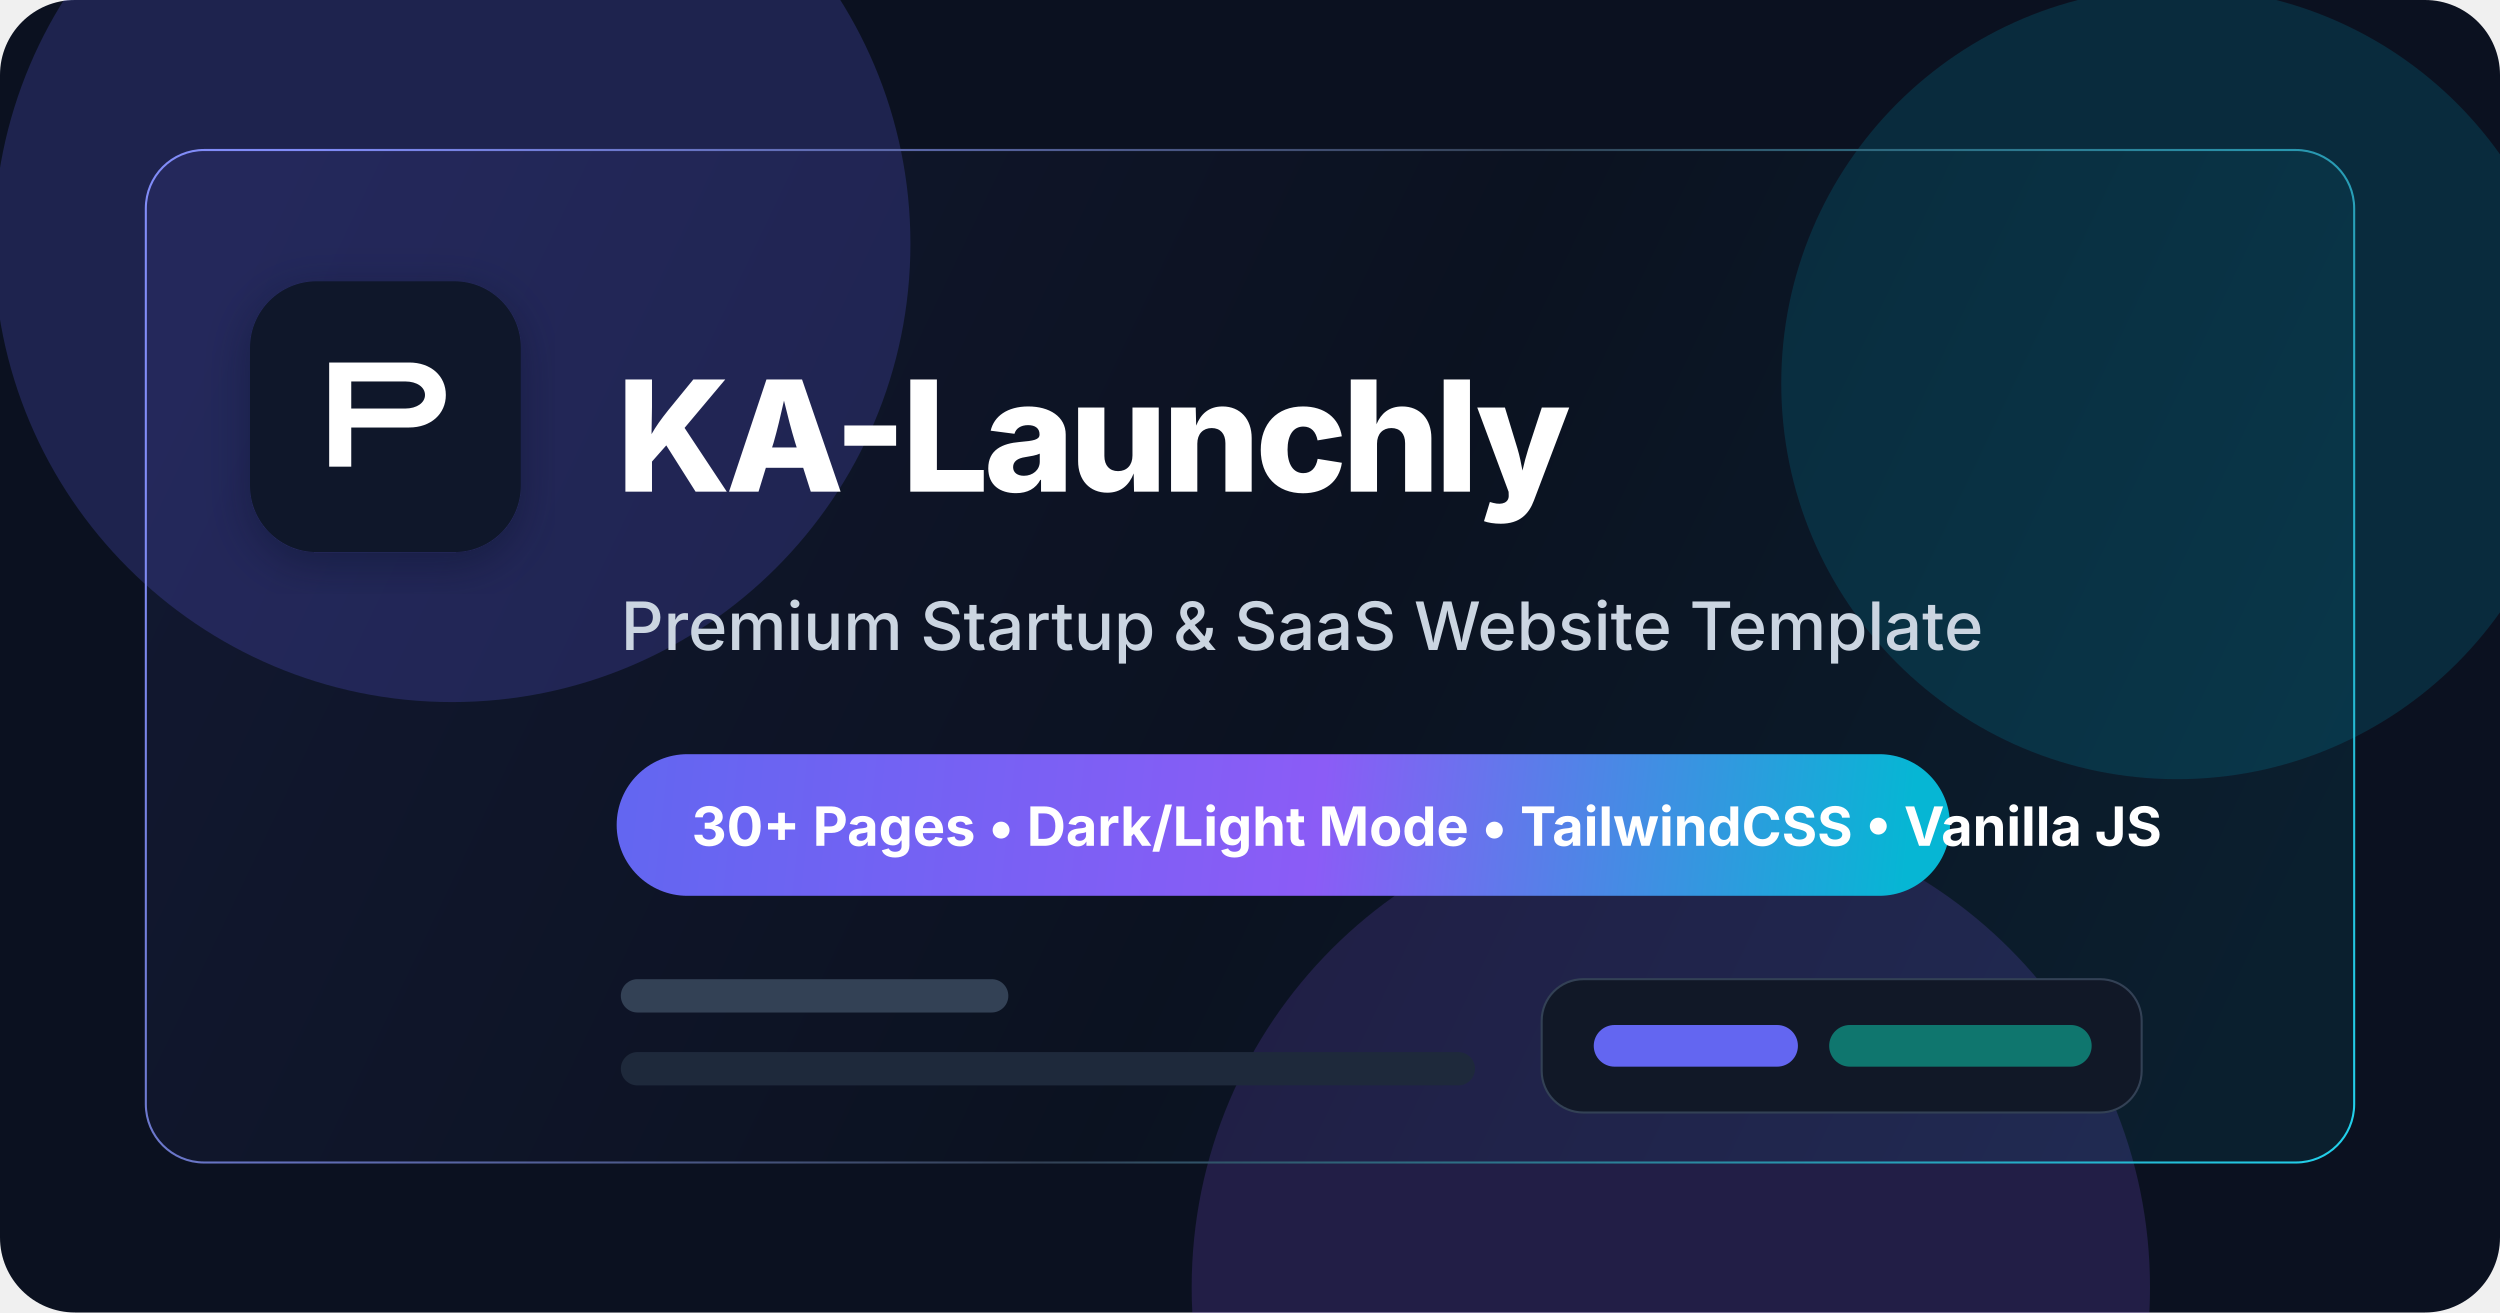
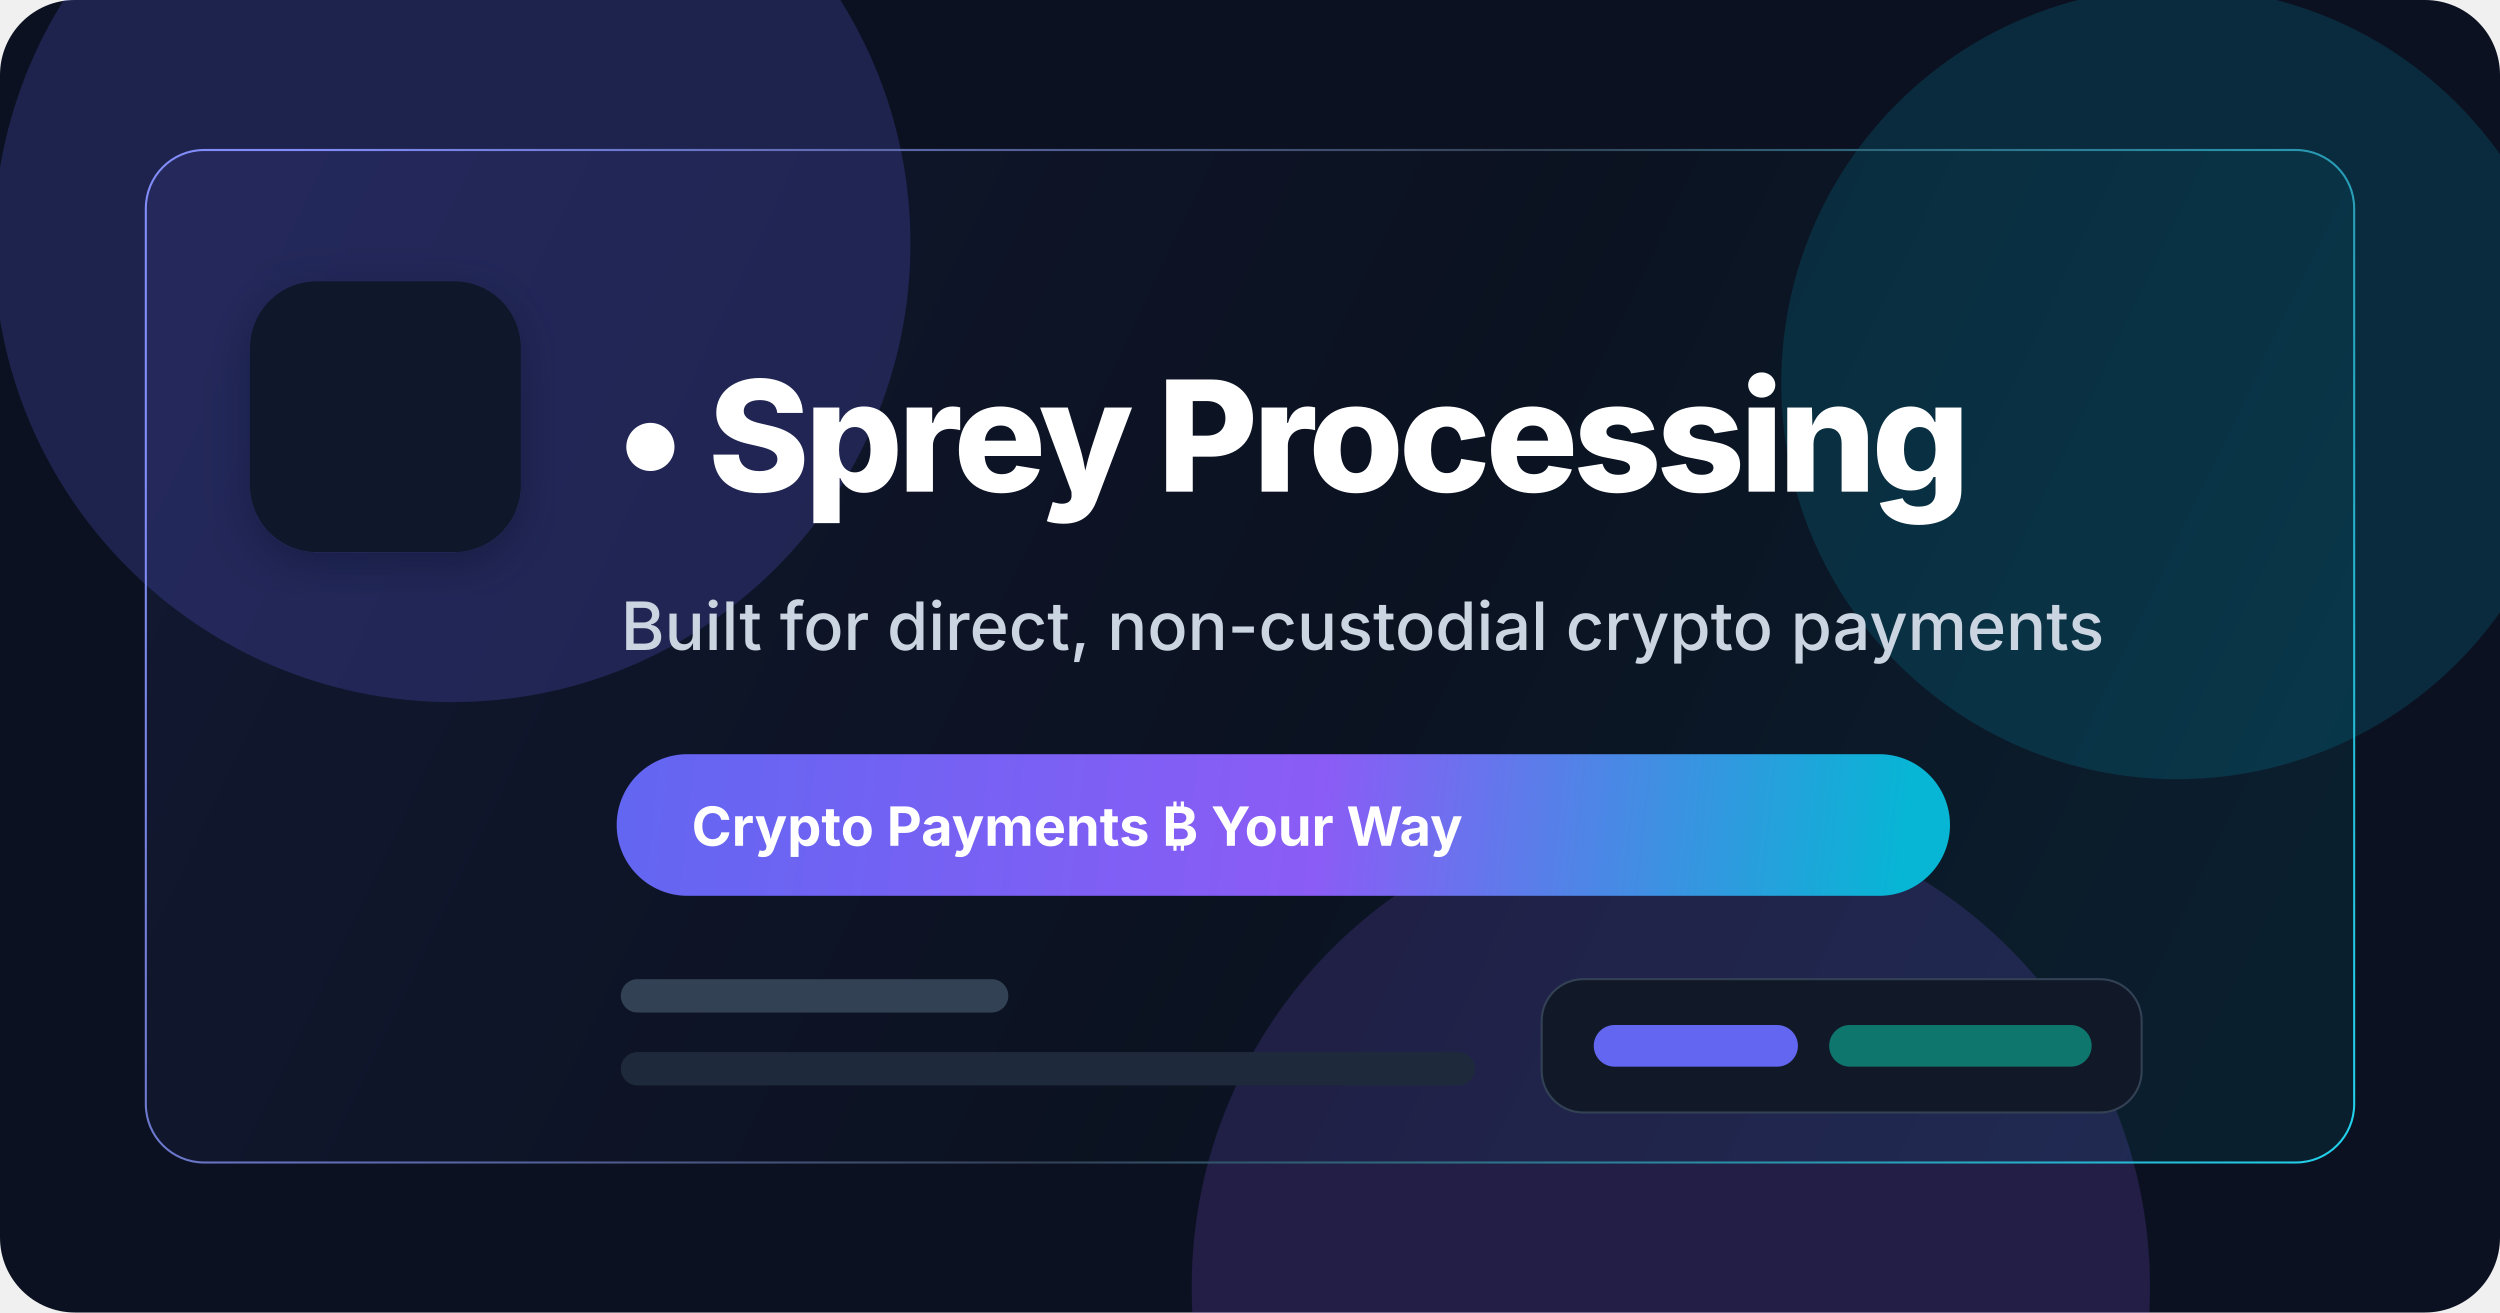
<svg xmlns="http://www.w3.org/2000/svg" width="1200" height="630" viewBox="0 0 1200 630" fill="none">
  <rect width="1200" height="630" rx="36" fill="#0B1120" />
  <circle cx="217" cy="117" r="220" fill="#6366F1" fill-opacity="0.22" />
  <circle cx="1045" cy="184" r="190" fill="#06B6D4" fill-opacity="0.16" />
  <circle cx="802" cy="618" r="230" fill="#8B5CF6" fill-opacity="0.18" />
-   <rect x="70" y="72" width="1060" height="486" rx="28" fill="url(#paint0_linear_2_4)" fill-opacity="0.08" stroke="url(#paint1_linear_2_4)" />
+   <rect x="70" y="72" width="1060" height="486" rx="28" fill="url(#paint0_linear_2_4)" fill-opacity="0.08" stroke="url(#paint1_linear_2_4)" />s
  <g filter="url(#filter0_d_2_4)">
    <rect x="120" y="135" width="130" height="130" rx="32" fill="#0F172A" />
-     <path d="M158 224V174H196.4C206.8 174 214 180.4 214 189.6C214 198.7 206.8 205.2 196.4 205.2H168.6V224H158ZM168.6 196.1H194.5C200.1 196.1 204 193.3 204 189.6C204 185.8 200.1 183.1 194.5 183.1H168.6V196.1Z" fill="white" />
+     <text>tt</text>
  </g>
  <text x="296" y="236" fill="white" font-family="Plus Jakarta Sans, Inter, sans-serif" font-size="74" font-weight="800" letter-spacing="-2.4">
-     KA-Launchly
+     • Sprey Processing
  </text>
  <text x="298" y="312" fill="#CBD5E1" font-family="Plus Jakarta Sans, Inter, sans-serif" font-size="32" font-weight="500">
-     Premium Startup &amp; SaaS Website Template
+     Built for direct, non-custodial crypto payments
  </text>
  <rect x="296" y="362" width="640" height="68" rx="34" fill="url(#paint2_linear_2_4)" />
  <text x="332" y="406" fill="white" font-family="Plus Jakarta Sans, Inter, sans-serif" font-size="26" font-weight="700">
-     30+ Pages • Dark/Light Mode • TailwindCSS • Vanilla JS
+     Crypto Payments ₿ Your Way
  </text>
  <rect x="298" y="470" width="186" height="16" rx="8" fill="#334155" />
  <rect x="298" y="505" width="410" height="16" rx="8" fill="#1E293B" />
  <rect x="740" y="470" width="288" height="64" rx="20" fill="#111827" stroke="#334155" />
  <rect x="765" y="492" width="98" height="20" rx="10" fill="#6366F1" />
  <rect x="878" y="492" width="126" height="20" rx="10" fill="#0F766E" />
  <defs>
    <filter id="filter0_d_2_4" x="98" y="117" width="168" height="168" filterUnits="userSpaceOnUse" color-interpolation-filters="sRGB">
      <feFlood flood-opacity="0" result="BackgroundImageFix" />
      <feColorMatrix in="SourceAlpha" type="matrix" values="0 0 0 0 0 0 0 0 0 0 0 0 0 0 0 0 0 0 127 0" result="hardAlpha" />
      <feOffset dy="6" />
      <feGaussianBlur stdDeviation="11" />
      <feComposite in2="hardAlpha" operator="out" />
      <feColorMatrix type="matrix" values="0 0 0 0 0.024 0 0 0 0 0.063 0 0 0 0 0.153 0 0 0 0.4 0" />
      <feBlend mode="normal" in2="BackgroundImageFix" result="effect1_dropShadow_2_4" />
      <feBlend mode="normal" in="SourceGraphic" in2="effect1_dropShadow_2_4" result="shape" />
    </filter>
    <linearGradient id="paint0_linear_2_4" x1="110" y1="91" x2="1044" y2="537" gradientUnits="userSpaceOnUse">
      <stop stop-color="#6366F1" />
      <stop offset="0.55" stop-color="#0F172A" />
      <stop offset="1" stop-color="#06B6D4" />
    </linearGradient>
    <linearGradient id="paint1_linear_2_4" x1="132" y1="99" x2="1126" y2="574" gradientUnits="userSpaceOnUse">
      <stop stop-color="#818CF8" />
      <stop offset="0.48" stop-color="#334155" />
      <stop offset="1" stop-color="#22D3EE" />
    </linearGradient>
    <linearGradient id="paint2_linear_2_4" x1="304" y1="366" x2="913" y2="433" gradientUnits="userSpaceOnUse">
      <stop stop-color="#6366F1" />
      <stop offset="0.54" stop-color="#8B5CF6" />
      <stop offset="1" stop-color="#06B6D4" />
    </linearGradient>
  </defs>
</svg>
